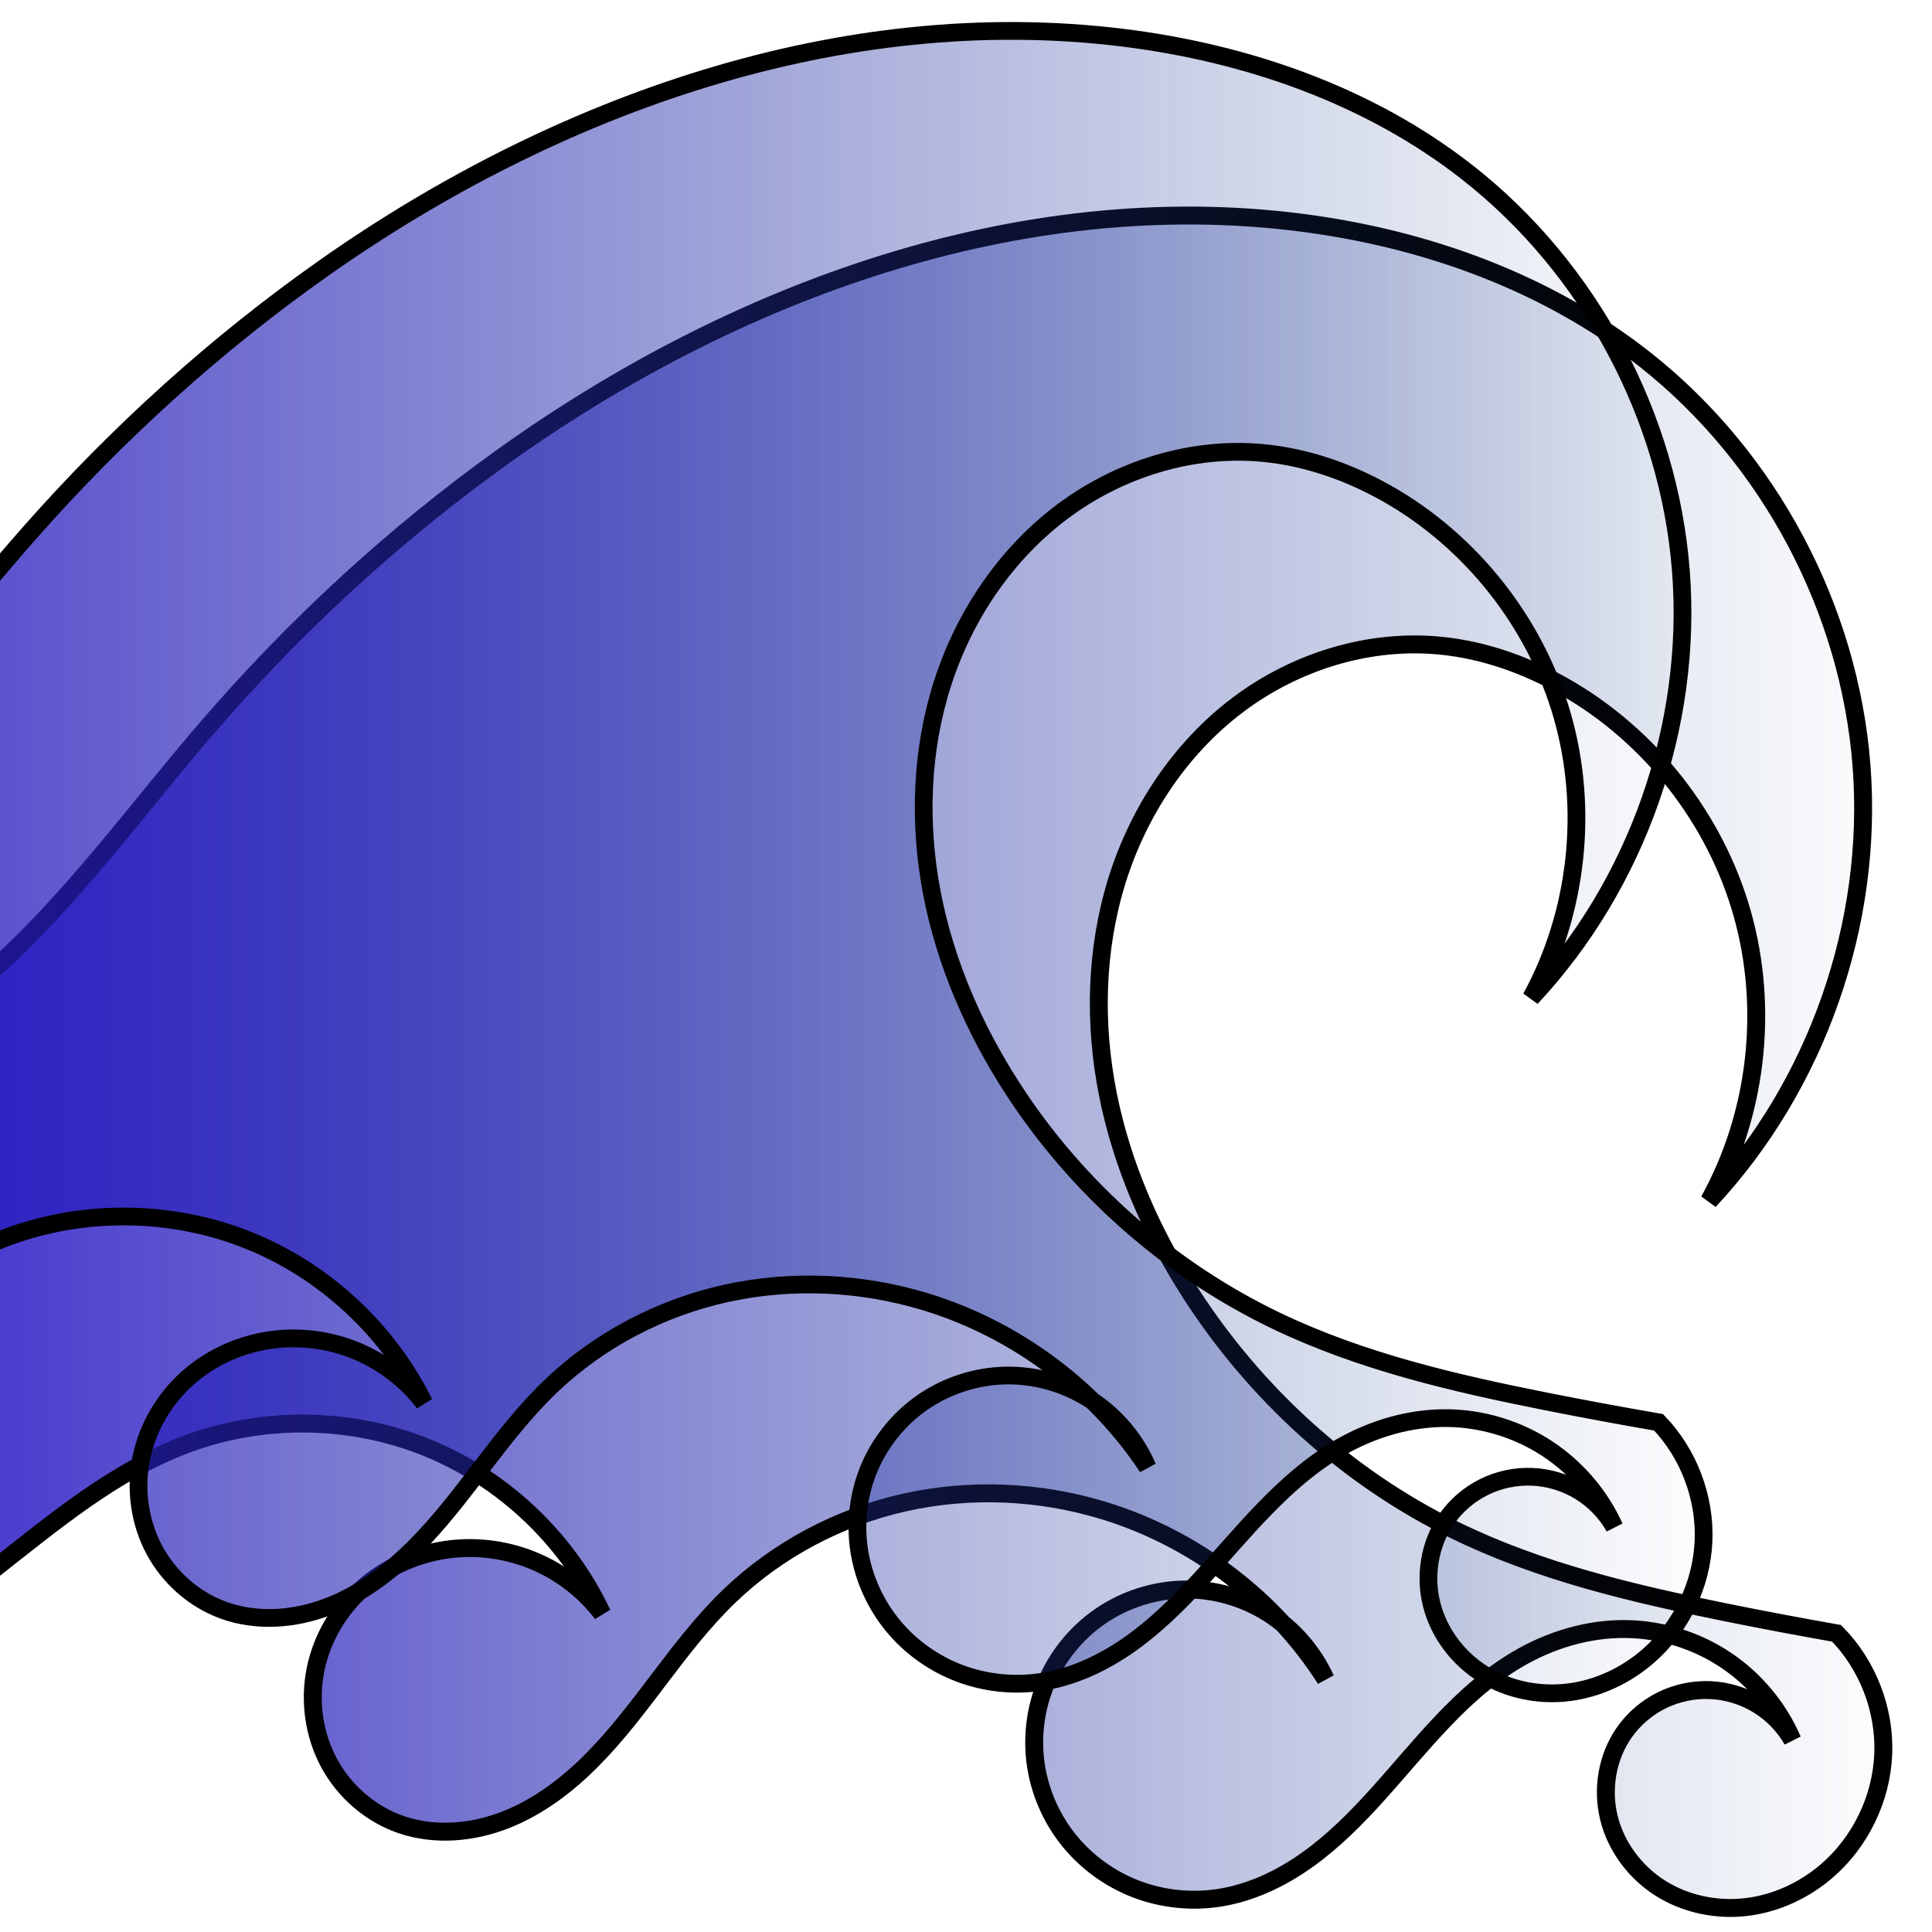
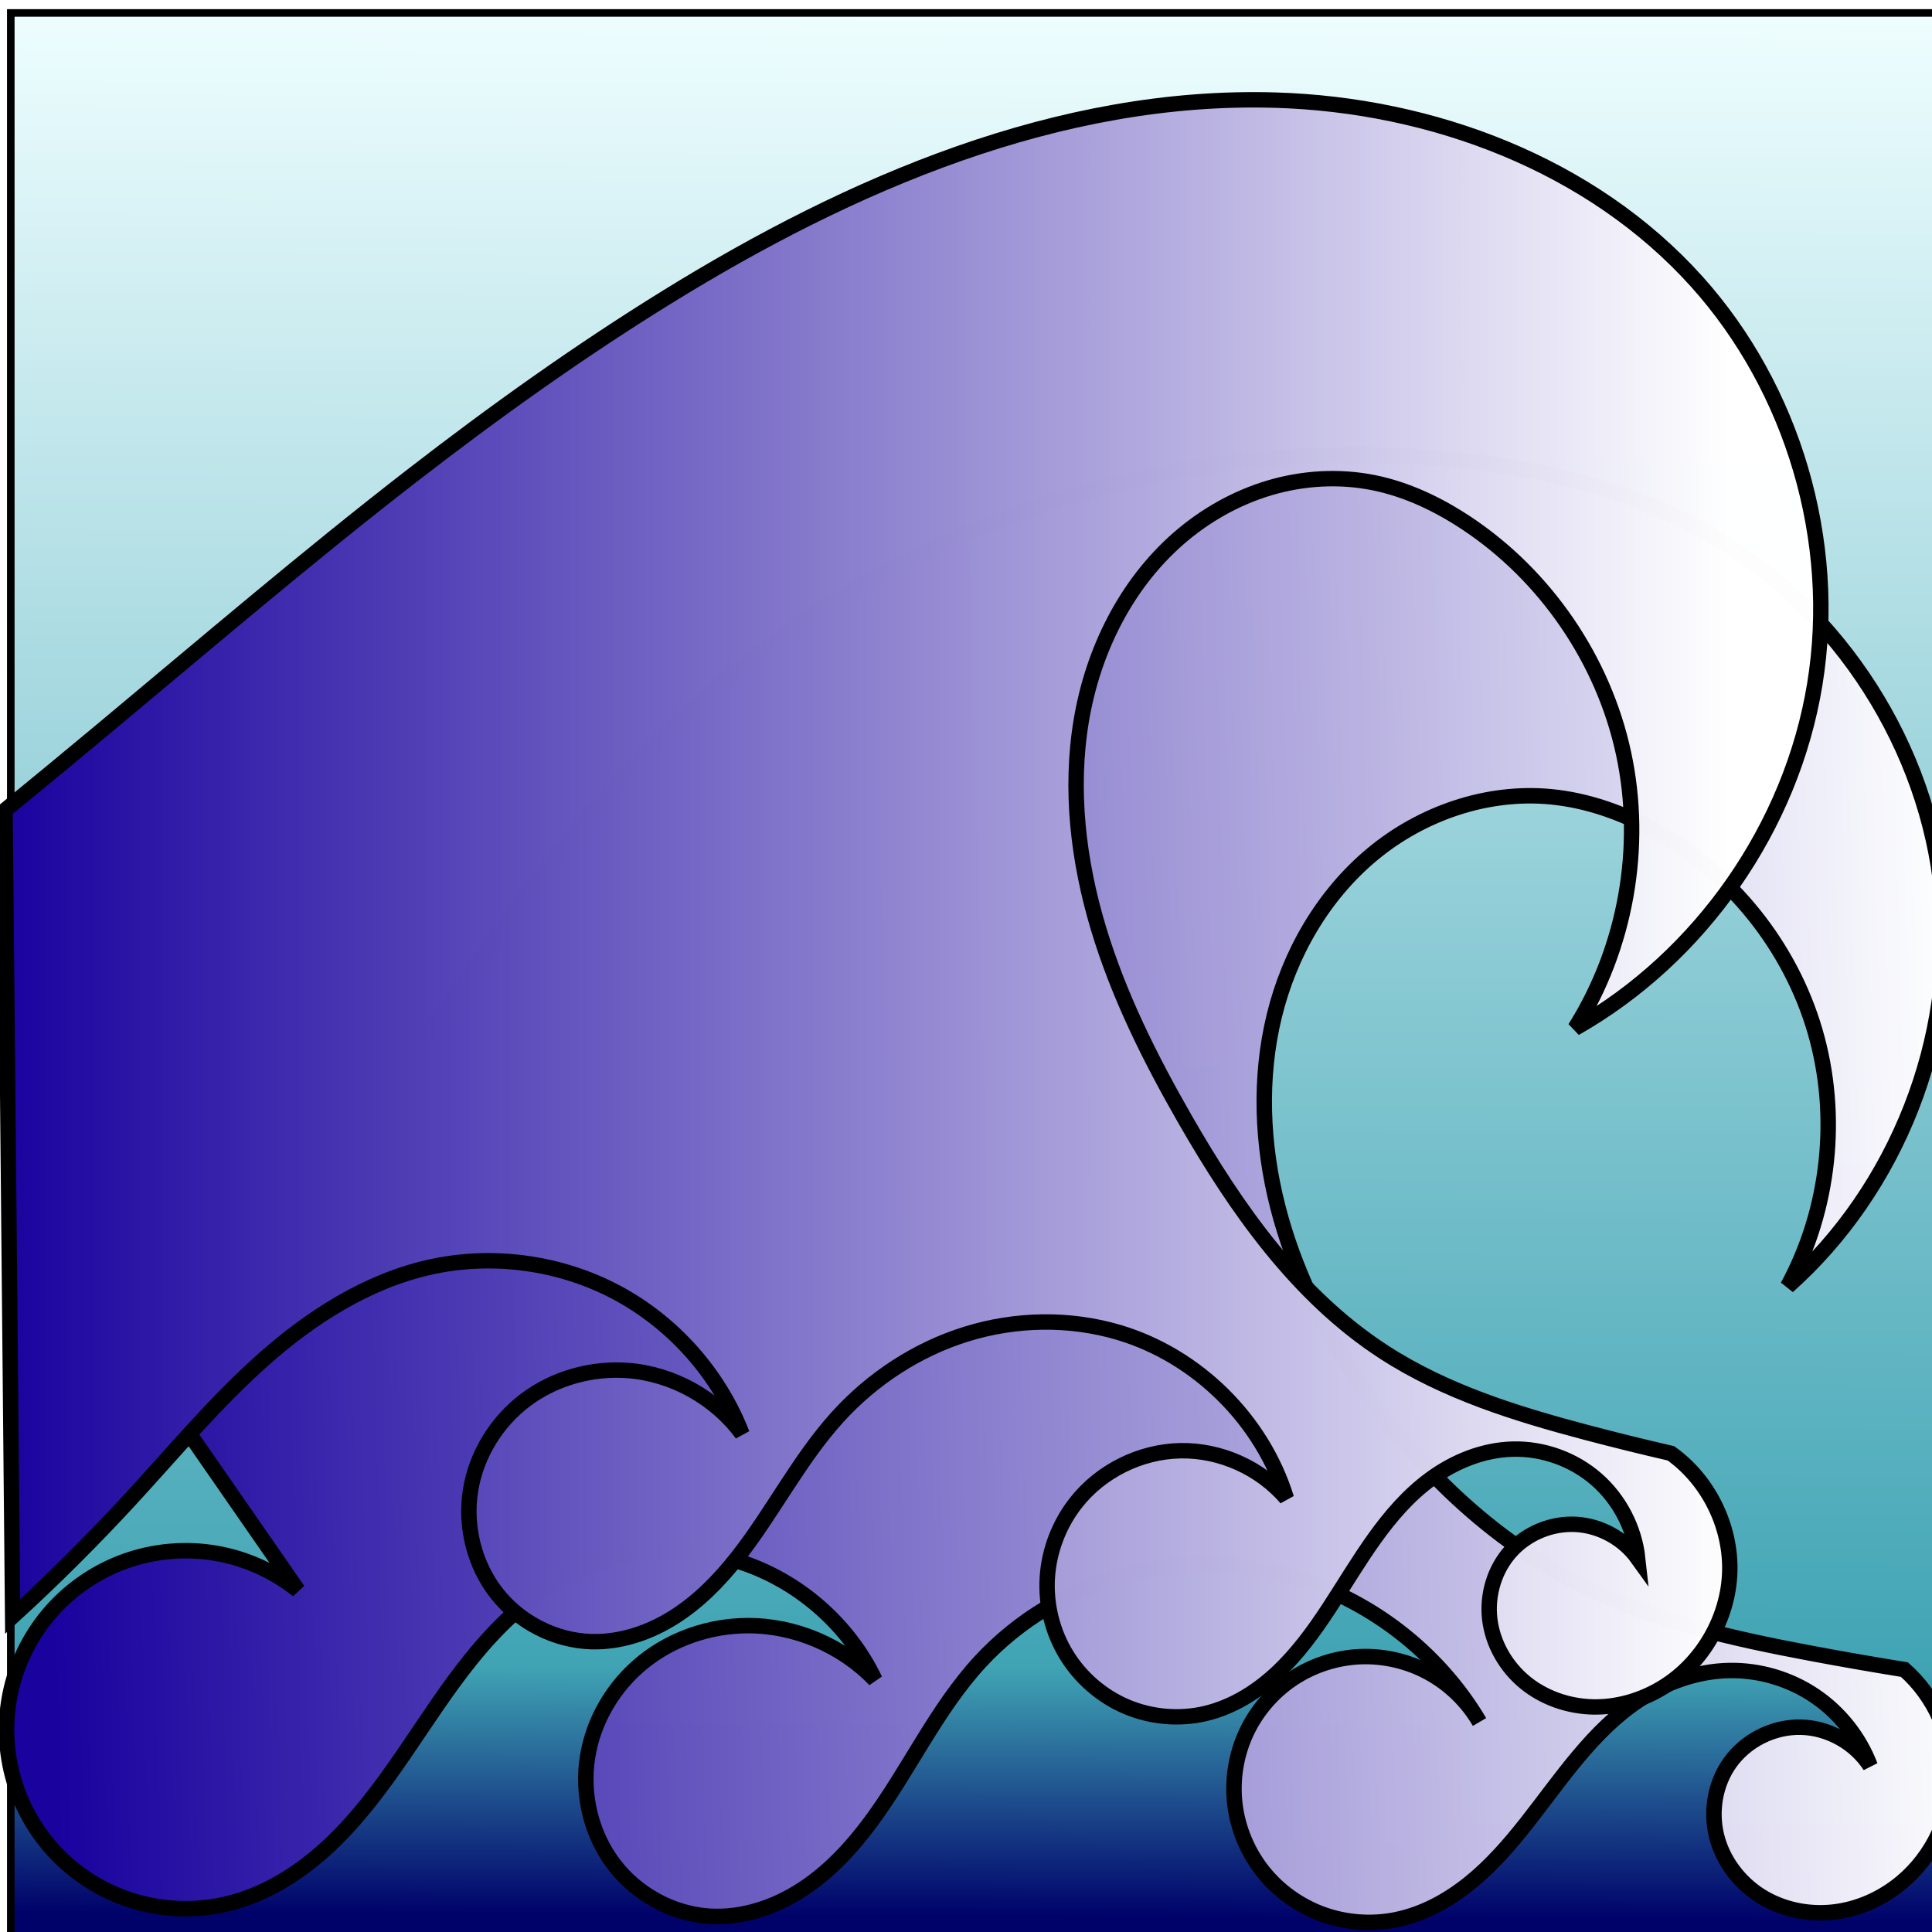
<svg xmlns="http://www.w3.org/2000/svg" xmlns:xlink="http://www.w3.org/1999/xlink" version="1.1" id="svg2" height="256" width="256">
  <defs id="defs4">
+     <linearGradient id="linearGradient3977">
+       <stop style="stop-color:#00026a;stop-opacity:1;" offset="0" id="stop3979" />
+       <stop id="stop3987" offset="0.13" style="stop-color:#40a4b4;stop-opacity:1;" />
+       <stop style="stop-color:#effeff;stop-opacity:1;" offset="1" id="stop3981" />
+     </linearGradient>
    <linearGradient id="linearGradient10390">
-       <stop style="stop-color:#290cd1;stop-opacity:1;" offset="0" id="stop10392" />
-       <stop style="stop-color:#204a87;stop-opacity:0;" offset="1" id="stop10394" />
+       <stop style="stop-color:#19029e;stop-opacity:1;" offset="0" id="stop10392" />
+       <stop style="stop-color:#ffffff;stop-opacity:0.992;" offset="1" id="stop10394" />
    </linearGradient>
    <linearGradient id="linearGradient8756">
      <stop style="stop-color:#204a87;stop-opacity:1;" offset="0" id="stop8758" />
      <stop style="stop-color:#204a87;stop-opacity:0;" offset="1" id="stop8760" />
    </linearGradient>
    <linearGradient id="linearGradient3621">
      <stop style="stop-color:#39229a;stop-opacity:1;" offset="0" id="stop3623" />
      <stop style="stop-color:#f1f6fc;stop-opacity:0;" offset="1" id="stop3625" />
    </linearGradient>
    <linearGradient spreadMethod="pad" gradientUnits="userSpaceOnUse" y2="607.013" x2="567.643" y1="607.013" x1="80.929" id="linearGradient3619" xlink:href="#linearGradient3621" />
    <linearGradient gradientTransform="matrix(0.9354397,0,0,0.9231594,56.65026,50.92404)" y2="607.013" x2="567.643" y1="607.013" x1="80.929" spreadMethod="pad" gradientUnits="userSpaceOnUse" id="linearGradient3661" xlink:href="#linearGradient3621" />
    <linearGradient y2="607.013" x2="567.643" y1="607.013" x1="80.929" spreadMethod="pad" gradientTransform="matrix(0.9354397,0,0,0.9231594,263.7931,13.78118)" gradientUnits="userSpaceOnUse" id="linearGradient3887" xlink:href="#linearGradient3621" />
    <linearGradient gradientTransform="translate(120,-4.1349623e-8)" y2="607.013" x2="567.643" y1="607.013" x1="80.929" spreadMethod="pad" gradientUnits="userSpaceOnUse" id="linearGradient3889" xlink:href="#linearGradient3621" />
    <linearGradient y2="607.013" x2="567.643" y1="607.013" x1="80.929" spreadMethod="pad" gradientTransform="translate(1.6773139e-7,-31.42857)" gradientUnits="userSpaceOnUse" id="linearGradient4622" xlink:href="#linearGradient3621" />
    <linearGradient y2="607.013" x2="567.643" y1="607.013" x1="80.929" spreadMethod="pad" gradientTransform="matrix(0.9354397,0,0,0.9231594,143.7931,-17.64739)" gradientUnits="userSpaceOnUse" id="linearGradient4624" xlink:href="#linearGradient3621" />
    <filter id="filter8348" color-interpolation-filters="sRGB">
      <feGaussianBlur id="feGaussianBlur8350" result="result0" in="SourceAlpha" stdDeviation="6" />
      <feSpecularLighting id="feSpecularLighting8352" specularExponent="25" specularConstant="1" surfaceScale="10" lighting-color="#ffffff" result="result1" in="result0">
        <feDistantLight id="feDistantLight8354" azimuth="235" elevation="45" />
      </feSpecularLighting>
      <feComposite id="feComposite8356" in2="result1" k3="1" k2="1" operator="arithmetic" result="result4" in="SourceGraphic" k1="0" k4="0" />
      <feComposite id="feComposite8358" in2="SourceAlpha" operator="in" result="result2" in="result4" />
    </filter>
-     <linearGradient xlink:href="#linearGradient10390" id="linearGradient10396" x1="-28.259" y1="737.336" x2="703.925" y2="737.336" gradientUnits="userSpaceOnUse" gradientTransform="matrix(0.4156173,0,0,0.3602097,-65.7829,670.4847)" />
-     <linearGradient xlink:href="#linearGradient10390" id="linearGradient2850" gradientUnits="userSpaceOnUse" x1="-28.259" y1="737.336" x2="703.925" y2="737.336" gradientTransform="matrix(0.4156475,0,0,0.3535488,-89.38804,648.8728)" />
+     <linearGradient xlink:href="#linearGradient10390" id="linearGradient10396" x1="-28.259" y1="737.336" x2="703.925" y2="737.336" gradientUnits="userSpaceOnUse" gradientTransform="matrix(0.3464367,-0.00936413,0.00869296,0.3216059,-18.08469,718.4168)" />
+     <linearGradient xlink:href="#linearGradient10390" id="linearGradient2850" gradientUnits="userSpaceOnUse" x1="-28.259" y1="737.336" x2="703.925" y2="737.336" gradientTransform="matrix(0.3127336,0,0,0.354047,-17.85006,652.5029)" spreadMethod="pad" />
+     <linearGradient xlink:href="#linearGradient3977" id="linearGradient3983" x1="129.5" y1="253.857" x2="130.5" y2="1" gradientUnits="userSpaceOnUse" />
  </defs>
  <g id="layer1" transform="translate(26.83025,-797.099)">
-     <path style="fill:url(#linearGradient10396);fill-opacity:1;stroke:#000000;stroke-width:2.374;stroke-linecap:butt;stroke-linejoin:miter;stroke-miterlimit:4;stroke-opacity:1;stroke-dasharray:none;stroke-dashoffset:0" d="m 134.637,1048.58 c 4.246,-0.643 8.233,-2.541 11.732,-5.03 3.499,-2.489 6.544,-5.561 9.416,-8.754 5.744,-6.385 11.044,-13.462 18.443,-17.823 4.358,-2.569 9.381,-4.094 14.439,-4.018 4.665,0.07 9.301,1.515 13.179,4.109 3.878,2.593 6.985,6.325 8.832,10.61 -1.101,-1.919 -2.693,-3.554 -4.583,-4.706 -1.889,-1.152 -4.072,-1.819 -6.282,-1.919 -2.21,-0.1 -4.444,0.366 -6.43,1.342 -1.986,0.976 -3.719,2.46 -4.99,4.272 -2.268,3.234 -2.977,7.479 -2.032,11.314 0.945,3.836 3.491,7.221 6.833,9.329 3.341,2.107 7.432,2.948 11.356,2.487 3.924,-0.461 7.664,-2.194 10.661,-4.769 4.47,-3.84 7.252,-9.579 7.497,-15.467 0.245,-5.888 -2.051,-11.838 -6.186,-16.036 -4.964,-0.875 -9.918,-1.812 -14.858,-2.811 -12.207,-2.47 -24.46,-5.363 -35.653,-10.825 -14.278,-6.968 -26.462,-18.053 -35.061,-31.411 -5.179,-8.045 -9.102,-16.958 -10.973,-26.342 -1.871,-9.383 -1.645,-19.247 1.203,-28.381 2.848,-9.134 8.38,-17.499 16.021,-23.258 7.641,-5.759 17.407,-8.792 26.926,-7.831 5.752,0.581 11.314,2.573 16.34,5.431 11.369,6.466 20.03,17.535 23.573,30.125 3.543,12.59 1.924,26.551 -4.405,37.997 14.273,-15.303 21.782,-36.699 20.202,-57.566 -1.581,-20.866 -12.227,-40.888 -28.642,-53.866 C 178.218,834.524 162.073,828.725 145.667,826.612 108.302,821.799 70.363,835.694 39.743,857.643 25.405,867.92 12.342,879.957 0.809,893.306 -7.854,903.334 -15.686,914.129 -25.253,923.299 c -9.567,9.171 -21.258,16.785 -34.38,18.641 -5.523,0.781 -11.193,0.518 -16.62,-0.773 l 1.346,76.421 c 6.389,2.607 13.543,3.306 20.316,1.984 10.078,-1.967 18.773,-8.138 26.854,-14.473 8.081,-6.335 16.106,-13.114 25.736,-16.678 10.194,-3.773 21.801,-3.575 31.861,0.542 10.06,4.117 18.475,12.114 23.099,21.951 -2.298,-3.021 -5.391,-5.431 -8.881,-6.921 -3.49,-1.49 -7.37,-2.058 -11.141,-1.629 -4.259,0.484 -8.377,2.253 -11.599,5.079 -3.222,2.826 -5.523,6.708 -6.365,10.91 -0.842,4.203 -0.203,8.702 1.858,12.46 2.061,3.758 5.543,6.733 9.606,8.096 4.452,1.493 9.416,1.032 13.783,-0.693 4.367,-1.725 8.182,-4.644 11.482,-7.984 6.601,-6.68 11.298,-15.072 18.056,-21.593 6.401,-6.177 14.554,-10.494 23.234,-12.444 8.68,-1.95 17.86,-1.542 26.372,1.044 12.04,3.659 22.683,11.736 29.446,22.348 -1.612,-3.564 -4.284,-6.641 -7.588,-8.736 -3.304,-2.095 -7.226,-3.2 -11.138,-3.137 -3.911,0.062 -7.797,1.292 -11.032,3.491 -3.235,2.199 -5.808,5.36 -7.305,8.974 -1.412,3.408 -1.865,7.205 -1.312,10.853 0.553,3.647 2.108,7.136 4.439,9.995 2.33,2.86 5.429,5.085 8.877,6.397 3.448,1.312 7.237,1.708 10.885,1.156" id="path3659" />
-     <path id="path2848" d="m 111.047,1019.977 c 4.218,-0.616 8.188,-2.469 11.684,-4.909 3.496,-2.439 6.549,-5.457 9.434,-8.595 5.769,-6.277 11.103,-13.24 18.476,-17.52 4.369,-2.536 9.389,-4.029 14.44,-3.944 4.629,0.078 9.228,1.495 13.098,4.035 3.871,2.54 7,6.195 8.914,10.411 -1.091,-1.932 -2.681,-3.58 -4.572,-4.74 -1.891,-1.161 -4.08,-1.832 -6.296,-1.93 -2.217,-0.099 -4.456,0.375 -6.443,1.363 -1.987,0.988 -3.716,2.488 -4.975,4.315 -2.229,3.236 -2.9,7.464 -1.928,11.271 0.972,3.808 3.532,7.155 6.874,9.223 3.342,2.068 7.418,2.869 11.317,2.374 3.899,-0.494 7.603,-2.255 10.557,-4.847 4.334,-3.803 7.023,-9.42 7.267,-15.18 0.244,-5.761 -1.96,-11.585 -5.957,-15.741 -4.964,-0.857 -9.918,-1.777 -14.859,-2.759 -12.196,-2.424 -24.434,-5.267 -35.655,-10.625 -14.223,-6.792 -26.496,-17.6 -35.064,-30.83 -5.113,-7.895 -8.937,-16.681 -10.708,-25.919 -1.771,-9.238 -1.447,-18.935 1.444,-27.885 2.891,-8.951 8.405,-17.116 15.95,-22.733 7.544,-5.618 17.13,-8.579 26.494,-7.688 5.746,0.546 11.312,2.498 16.341,5.331 11.198,6.308 19.758,17.144 23.3,29.499 3.542,12.355 2.025,26.081 -4.13,37.363 14.047,-15.012 21.43,-36.045 19.848,-56.543 -1.582,-20.498 -12.105,-40.149 -28.289,-52.828 -12.989,-10.176 -29.157,-15.794 -45.531,-17.835 -37.303,-4.648 -75.194,8.817 -105.932,30.457 -14.303,10.07 -27.354,21.895 -38.936,35.003 -8.706,9.853 -16.615,20.457 -26.202,29.454 -9.587,8.997 -21.226,16.45 -34.245,18.282 -5.524,0.777 -11.191,0.519 -16.621,-0.758 l 1.346,75.007 c 6.4,2.571 13.545,3.256 20.318,1.947 10.031,-1.938 18.728,-7.992 26.832,-14.212 8.105,-6.22 16.159,-12.872 25.761,-16.363 10.158,-3.693 21.675,-3.502 31.704,0.527 10.03,4.028 18.479,11.857 23.26,21.55 -2.296,-3.014 -5.395,-5.41 -8.89,-6.874 -3.494,-1.464 -7.376,-1.994 -11.135,-1.518 -4.141,0.524 -8.131,2.279 -11.255,5.046 -3.125,2.767 -5.36,6.543 -6.193,10.633 -0.834,4.09 -0.245,8.47 1.718,12.153 1.963,3.683 5.301,6.63 9.23,8.038 4.402,1.578 9.357,1.198 13.728,-0.465 4.37,-1.663 8.198,-4.534 11.509,-7.836 6.622,-6.603 11.33,-14.947 18.088,-21.41 6.421,-6.141 14.59,-10.402 23.269,-12.305 8.678,-1.904 17.839,-1.462 26.341,1.116 11.95,3.624 22.554,11.523 29.448,21.934 -1.551,-3.63 -4.202,-6.781 -7.513,-8.929 -3.311,-2.149 -7.268,-3.287 -11.215,-3.225 -3.947,0.062 -7.866,1.323 -11.108,3.575 -3.242,2.252 -5.793,5.484 -7.229,9.161 -1.321,3.382 -1.698,7.124 -1.098,10.704 0.6,3.581 2.174,6.991 4.495,9.782 2.321,2.792 5.382,4.96 8.779,6.241 3.397,1.281 7.122,1.674 10.714,1.149" style="fill:url(#linearGradient2850);fill-opacity:1;stroke:#000000;stroke-width:2.352;stroke-linecap:butt;stroke-linejoin:miter;stroke-miterlimit:4;stroke-opacity:1;stroke-dasharray:none;stroke-dashoffset:0" />
+     <rect style="fill:url(#linearGradient3983);fill-rule:evenodd;stroke:#000000;stroke-width:1px;stroke-linecap:butt;stroke-linejoin:miter;stroke-opacity:1;fill-opacity:1" id="rect3207" width="257.143" height="258.571" x="1.429" y="1.714" transform="translate(-26.83025,797.099)" />
+     <path style="fill:url(#linearGradient10396);fill-opacity:1;stroke:#000000;stroke-width:2.048;stroke-linecap:butt;stroke-linejoin:miter;stroke-miterlimit:4;stroke-opacity:1;stroke-dasharray:none;stroke-dashoffset:0" d="m 158.099,1051.476 c 3.614,-0.722 6.945,-2.542 9.813,-4.857 2.868,-2.315 5.303,-5.118 7.582,-8.014 4.557,-5.794 8.698,-12.171 14.844,-16.241 3.539,-2.343 7.696,-3.828 11.939,-3.913 4.009,-0.08 8.035,1.109 11.357,3.356 3.322,2.246 5.926,5.539 7.345,9.289 -1.981,-3.07 -5.541,-5.059 -9.193,-5.137 -3.653,-0.079 -7.294,1.755 -9.406,4.737 -1.944,2.745 -2.561,6.358 -1.767,9.627 0.793,3.269 2.951,6.159 5.788,7.966 2.837,1.807 6.315,2.541 9.659,2.173 3.344,-0.368 6.54,-1.814 9.118,-3.976 4.082,-3.423 6.57,-8.675 6.633,-14.002 0.063,-5.327 -2.3,-10.636 -6.301,-14.155 -4.16,-0.671 -8.312,-1.396 -12.453,-2.175 -10.274,-1.933 -20.604,-4.237 -29.98,-8.862 -12.254,-6.044 -22.406,-15.885 -29.983,-27.255 -4.715,-7.076 -8.514,-14.822 -10.617,-23.06 -2.103,-8.239 -2.471,-16.989 -0.463,-25.251 2.009,-8.262 6.468,-16.005 13.007,-21.439 6.54,-5.434 15.193,-8.428 23.656,-7.612 4.833,0.466 9.504,2.128 13.751,4.481 10.174,5.637 17.981,15.402 21.239,26.568 3.258,11.166 1.928,23.597 -3.618,33.821 14.487,-12.86 22.322,-32.847 20.434,-52.127 -1.888,-19.28 -13.452,-37.367 -30.159,-47.172 -10.786,-6.331 -23.287,-9.244 -35.745,-10.352 -31.803,-2.829 -64.666,6.059 -90.187,25.246 -12.161,9.143 -22.588,20.454 -31.592,32.718 -6.75,9.194 -12.762,18.982 -20.474,27.385 -7.712,8.403 -17.49,15.491 -28.734,17.399 -4.588,0.779 -9.324,0.671 -13.872,-0.316 l 32.922,47.495 c -3.129,-2.521 -6.909,-4.228 -10.869,-4.907 -3.96,-0.68 -8.093,-0.332 -11.883,1.001 -3.791,1.333 -7.231,3.648 -9.895,6.657 -2.663,3.009 -4.543,6.706 -5.405,10.63 -0.862,3.925 -0.706,8.069 0.45,11.917 1.156,3.848 3.309,7.393 6.192,10.192 2.883,2.8 6.488,4.848 10.369,5.891 3.881,1.043 8.027,1.078 11.925,0.102 5.029,-1.26 9.539,-4.155 13.316,-7.705 3.778,-3.55 6.88,-7.752 9.812,-12.028 2.932,-4.276 5.723,-8.659 8.981,-12.692 3.258,-4.033 7.022,-7.737 11.523,-10.311 7.137,-4.082 15.988,-5.043 23.835,-2.589 7.847,2.454 14.574,8.286 18.114,15.707 -4.346,-4.55 -10.605,-7.21 -16.896,-7.183 -4.983,0.022 -9.968,1.713 -13.844,4.845 -3.876,3.131 -6.596,7.701 -7.357,12.626 -0.761,4.925 0.479,10.155 3.486,14.13 3.006,3.974 7.765,6.607 12.739,6.903 4.286,0.255 8.565,-1.175 12.169,-3.508 3.604,-2.333 6.58,-5.531 9.135,-8.981 5.111,-6.9 8.695,-14.928 14.516,-21.24 5.065,-5.492 11.722,-9.482 18.932,-11.438 7.21,-1.955 14.949,-1.879 22.141,0.142 10.405,2.924 19.586,9.984 25.084,19.289 -1.592,-2.734 -3.943,-5.021 -6.719,-6.537 -2.777,-1.516 -5.972,-2.256 -9.132,-2.117 -3.161,0.14 -6.278,1.159 -8.91,2.914 -2.632,1.755 -4.772,4.24 -6.117,7.104 -1.39,2.96 -1.924,6.314 -1.531,9.56 0.393,3.246 1.712,6.374 3.754,8.927 2.043,2.553 4.803,4.524 7.879,5.636 3.075,1.111 6.456,1.36 9.662,0.72" id="path3659" />
+     <path id="path2848" d="m 132.957,1024.13 c 3.56,-0.853 6.767,-2.867 9.44,-5.367 2.673,-2.501 4.85,-5.483 6.857,-8.544 4.014,-6.123 7.587,-12.83 13.494,-17.156 3.157,-2.312 6.953,-3.848 10.865,-3.949 4.025,-0.105 8.071,1.354 11.103,4.003 3.032,2.649 5.022,6.461 5.459,10.464 -1.869,-2.605 -4.947,-4.302 -8.147,-4.492 -3.2,-0.189 -6.458,1.133 -8.621,3.499 -2.205,2.412 -3.223,5.827 -2.836,9.072 0.387,3.245 2.135,6.28 4.659,8.356 2.524,2.075 5.786,3.197 9.053,3.258 3.267,0.061 6.526,-0.915 9.303,-2.638 5.183,-3.217 8.591,-9.121 8.785,-15.218 0.194,-6.097 -2.832,-12.206 -7.799,-15.746 -3.741,-0.861 -7.469,-1.782 -11.18,-2.763 -9.341,-2.47 -18.72,-5.384 -26.827,-10.64 -11.469,-7.435 -19.579,-19.019 -26.382,-30.874 -4.621,-8.053 -8.8,-16.421 -11.471,-25.313 -2.672,-8.892 -3.798,-18.36 -2.264,-27.516 1.534,-9.157 5.863,-17.984 12.855,-24.093 3.496,-3.054 7.623,-5.403 12.073,-6.726 4.45,-1.323 9.22,-1.607 13.772,-0.697 4.409,0.882 8.545,2.858 12.295,5.338 10.542,6.975 18.196,18.181 20.858,30.539 2.662,12.357 0.3,25.721 -6.435,36.418 16.674,-9.442 28.697,-26.7 31.778,-45.613 3.08,-18.913 -2.845,-39.094 -15.662,-53.339 -13.931,-15.484 -35.024,-23.414 -55.843,-24.027 -28.634,-0.844 -56.218,11.033 -80.584,26.095 -11.671,7.214 -22.851,15.201 -33.701,23.599 -14.007,10.841 -27.467,22.367 -41.075,33.706 -4.3,3.583 -8.616,7.148 -12.946,10.694 l 1.013,106.831 c 5.466,-4.993 10.715,-10.223 15.728,-15.671 5.744,-6.244 11.195,-12.793 17.546,-18.419 6.351,-5.626 13.745,-10.355 22.026,-12.2 8.31,-1.851 17.268,-0.626 24.776,3.388 7.508,4.014 13.502,10.782 16.579,18.72 -3.507,-4.783 -9.154,-7.933 -15.066,-8.404 -4.81,-0.383 -9.76,0.99 -13.619,3.887 -3.859,2.897 -6.574,7.309 -7.313,12.077 -0.738,4.769 0.538,9.837 3.533,13.621 2.995,3.784 7.684,6.2 12.508,6.336 3.834,0.108 7.628,-1.173 10.876,-3.214 3.248,-2.041 5.983,-4.815 8.363,-7.822 4.761,-6.015 8.206,-13.032 13.359,-18.716 4.601,-5.076 10.529,-8.973 17.072,-11.003 6.543,-2.03 13.69,-2.165 20.254,-0.202 10.374,3.103 18.963,11.618 22.157,21.965 -3.455,-4.038 -8.768,-6.417 -14.081,-6.306 -5.313,0.111 -10.522,2.71 -13.806,6.888 -2.21,2.813 -3.556,6.299 -3.79,9.869 -0.234,3.57 0.649,7.207 2.51,10.263 1.86,3.055 4.692,5.513 7.987,6.906 3.295,1.393 7.037,1.713 10.516,0.879" style="fill:url(#linearGradient2850);fill-opacity:1;stroke:#000000;stroke-width:2.041;stroke-linecap:butt;stroke-linejoin:miter;stroke-miterlimit:4;stroke-opacity:1;stroke-dasharray:none;stroke-dashoffset:0" />
  </g>
</svg>
